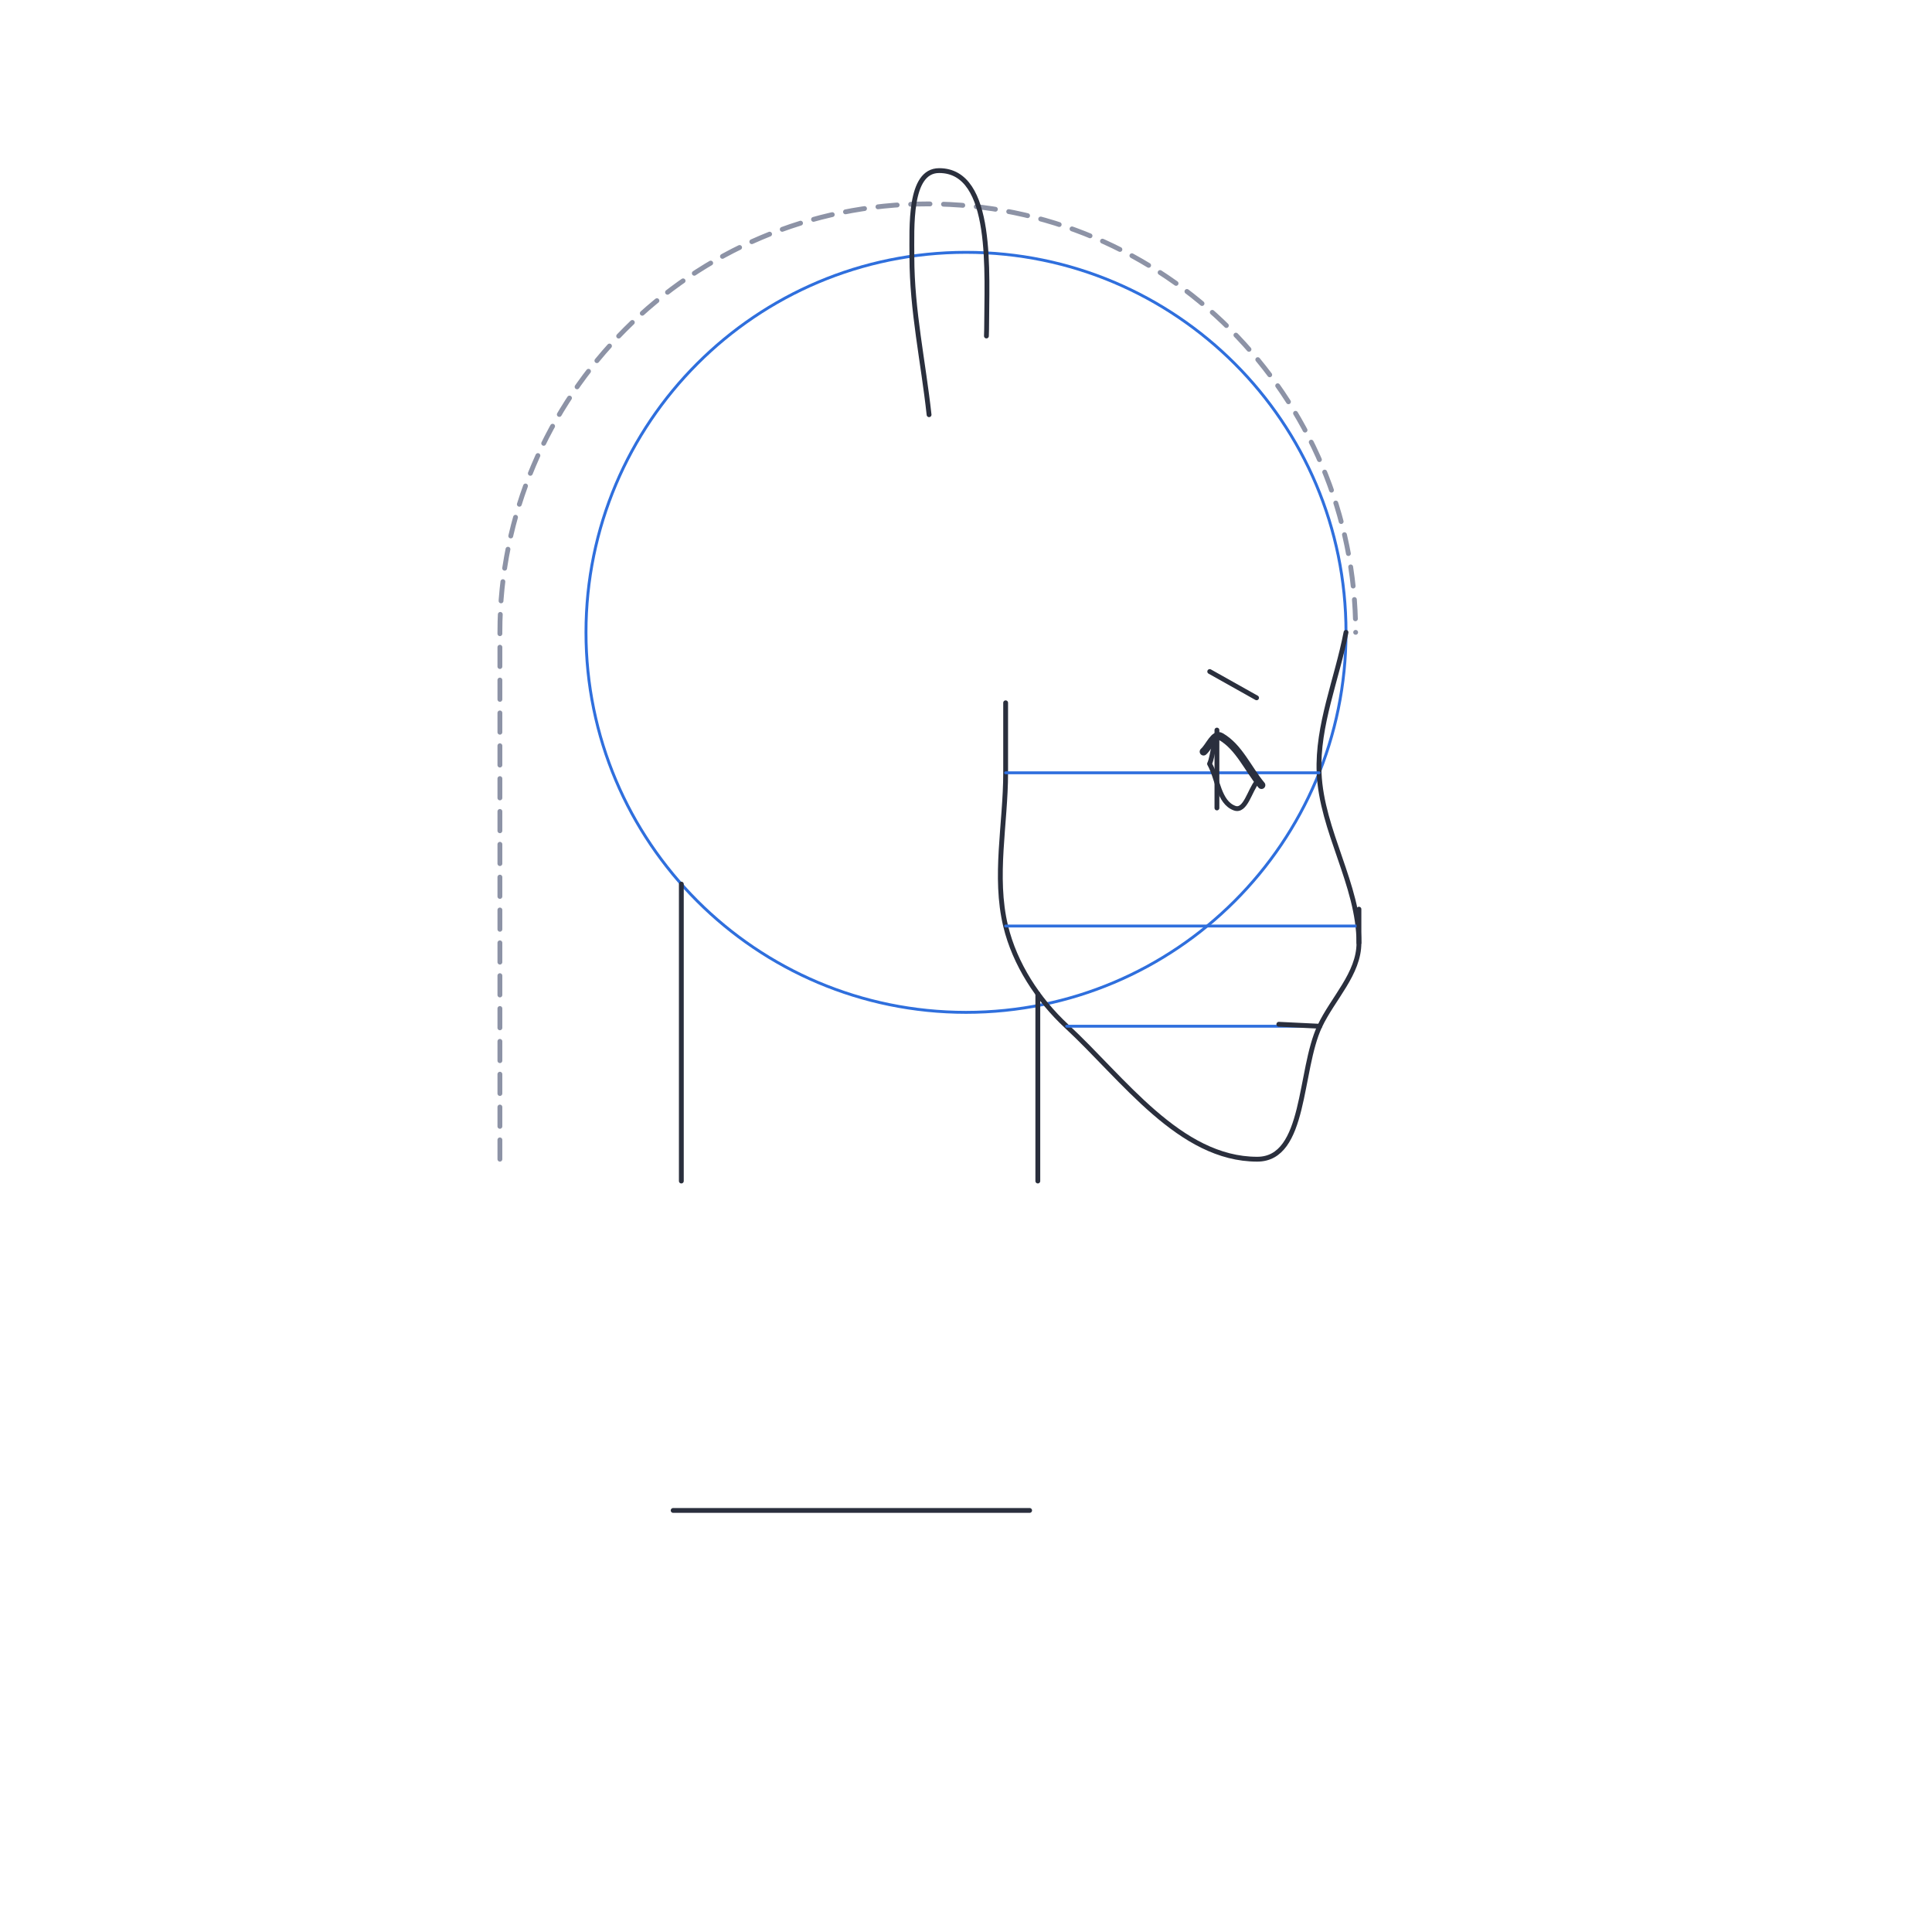
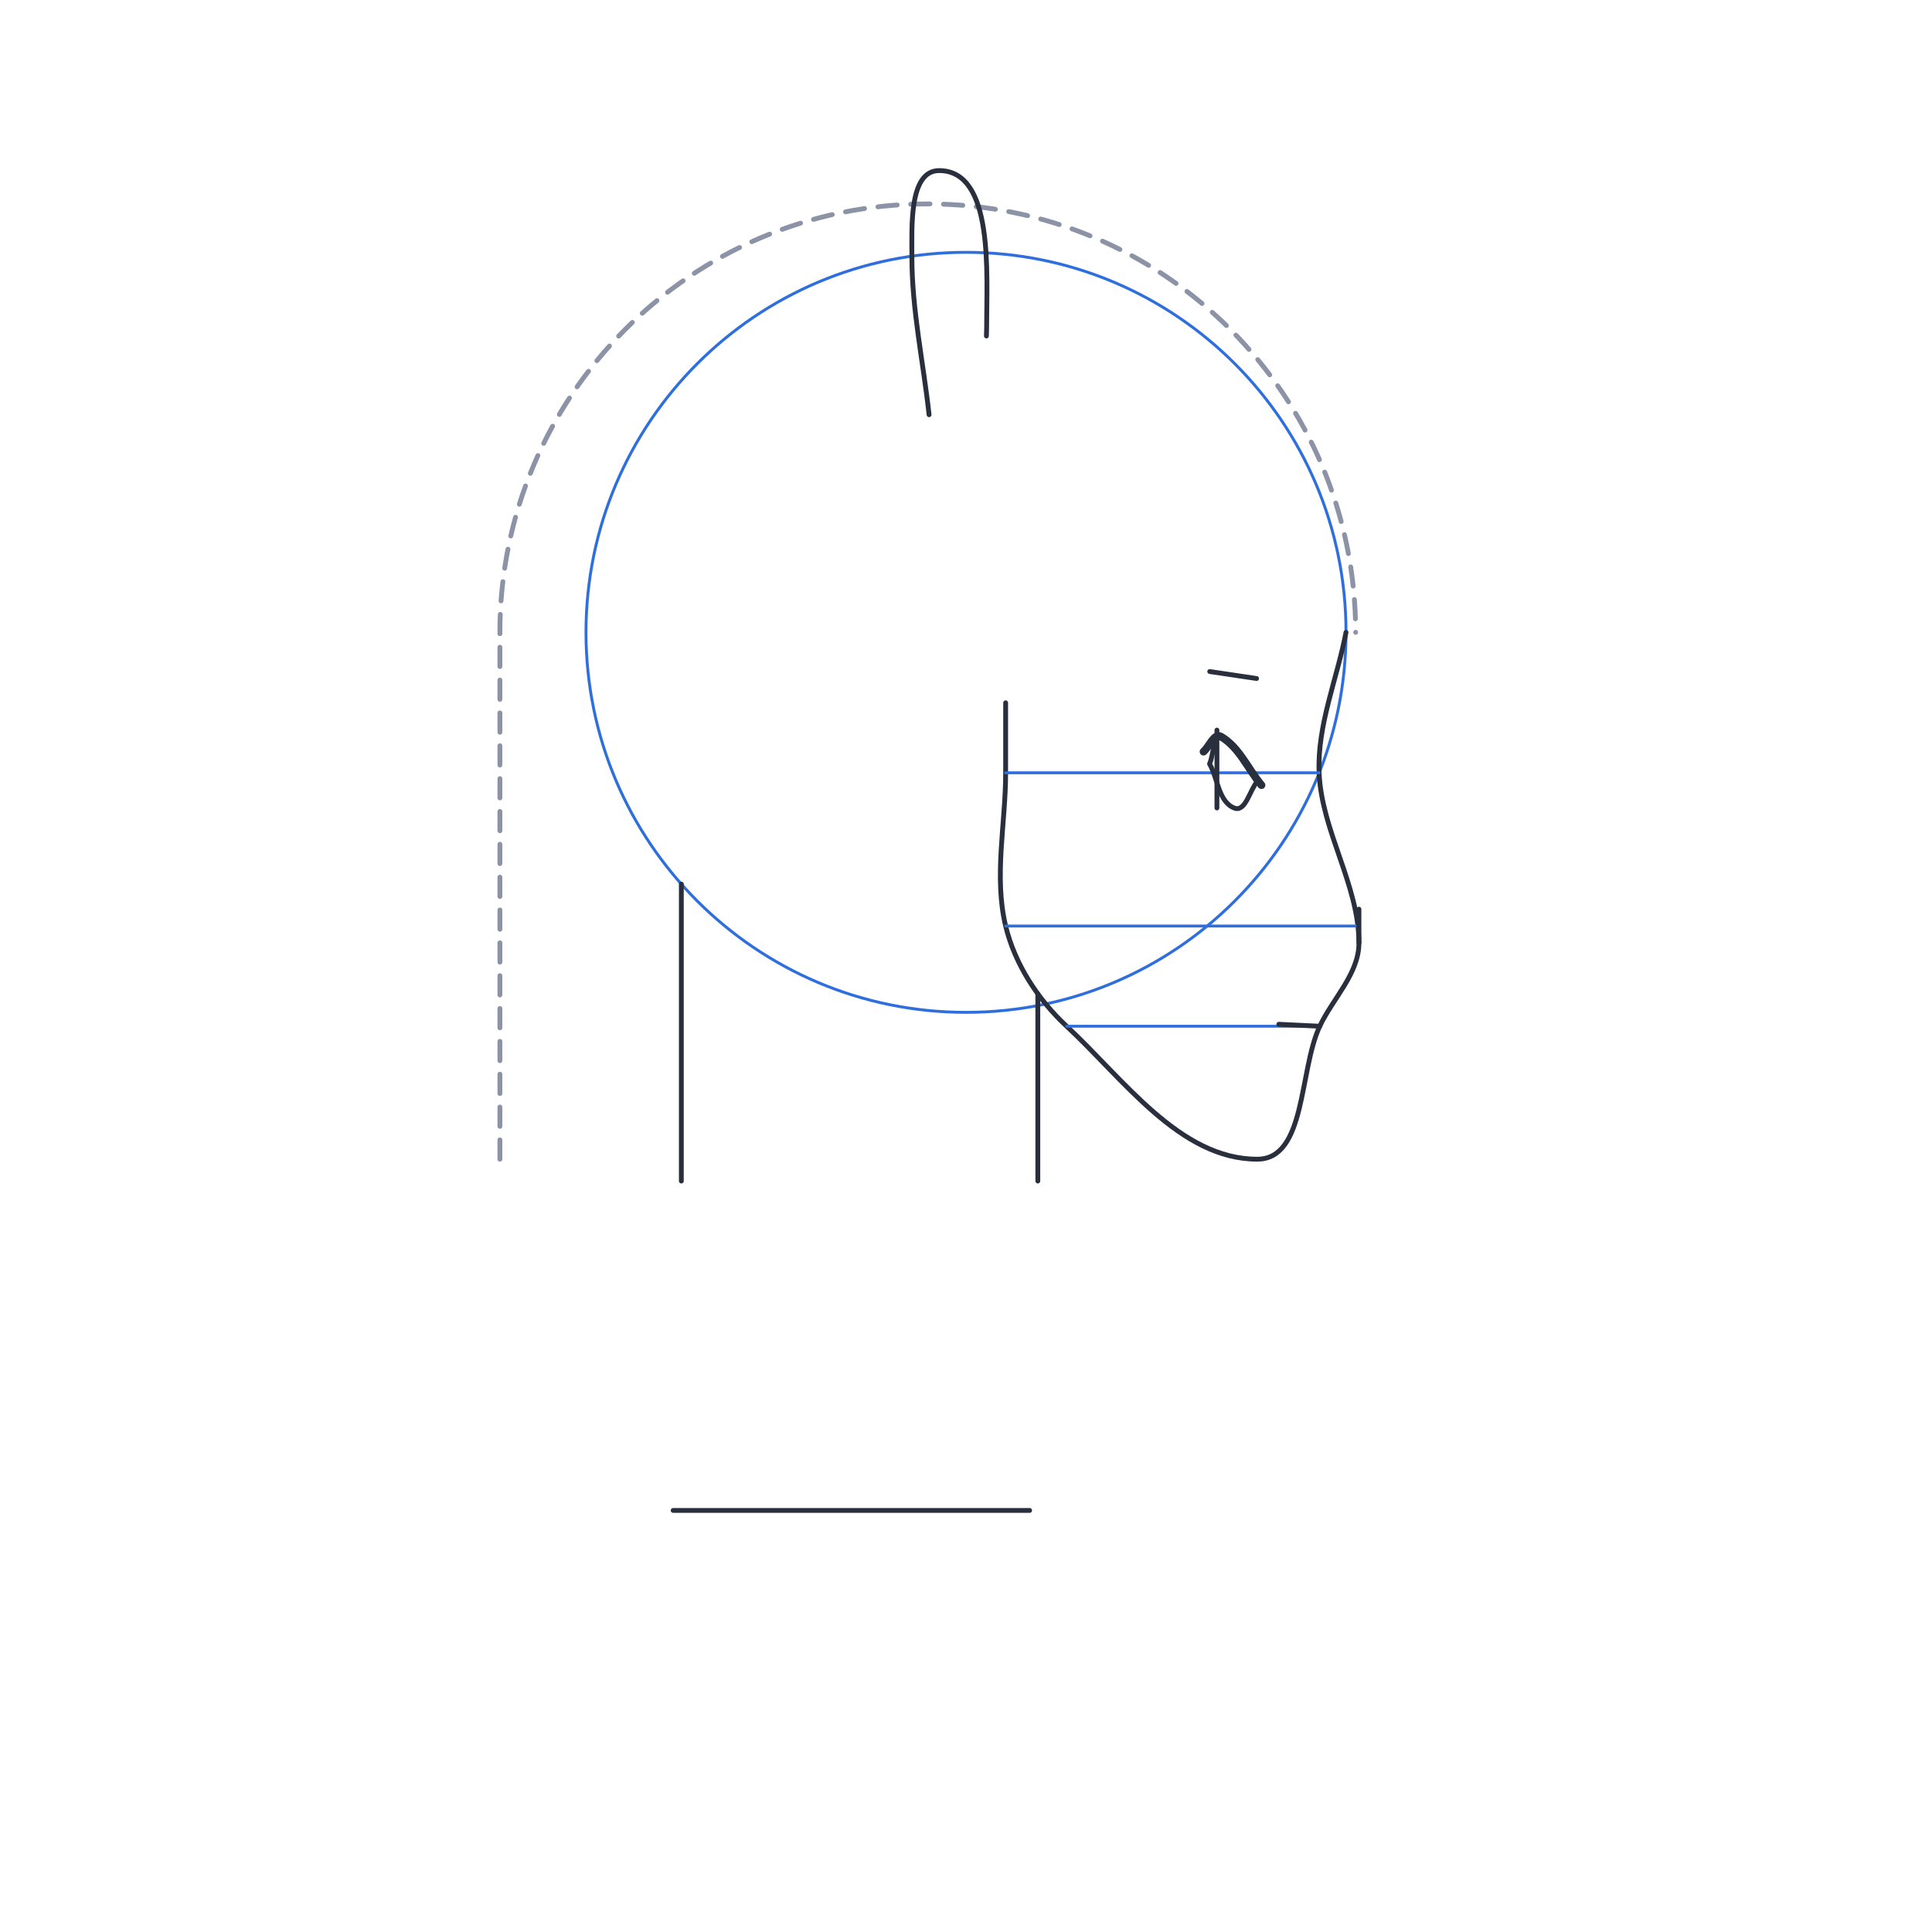
<svg xmlns="http://www.w3.org/2000/svg" width="1000" height="1000" viewBox="0 0 1000 1000">
  <g id="armature" fill="none" stroke="#2a2f3d" stroke-width="2.5" stroke-linecap="round" stroke-linejoin="round">
    <path id="hair-volume" d="M258.746 600 L258.746 327.299 C258.746 204.827 357.9 105.544 480.213 105.544 C602.526 105.544 701.68 204.827 701.68 327.299" stroke="#8d93a6" stroke-dasharray="10 7" />
    <circle id="skull" cx="500" cy="327.299" r="196.694" stroke="#2f6fdd" stroke-width="1.5" />
    <path id="face-outline" d="M696.694 327.299 C692.051 351.533 681.739 375.347 682.765 400 C684.019 430.116 703.309 457.902 703.386 488.044 C703.427 503.934 689.863 516.803 683.102 531.183 C672.316 554.122 676.091 600 650.743 600 C610.649 600 581.501 558.436 552.094 531.183 C537.248 517.424 525.255 498.993 520.518 479.313 C514.331 453.609 520.518 426.438 520.518 400 C520.518 387.921 520.518 375.841 520.518 363.762" />
    <line id="eye-level-line" x1="520.518" y1="400" x2="682.765" y2="400" stroke="#2f6fdd" stroke-width="1.5" />
    <line id="nose-level-line" x1="520.518" y1="479.313" x2="702.853" y2="479.313" stroke="#2f6fdd" stroke-width="1.5" />
    <line id="mouth-level-line" x1="552.094" y1="531.183" x2="683.102" y2="531.183" stroke="#2f6fdd" stroke-width="1.5" />
    <g id="eye-right">
      <path id="eye-opening-right" d="M626.057 395.346 C628.228 390.803 627.848 379.968 632.57 381.717 C641.676 385.089 644.683 396.897 650.739 404.487 C646.823 409.086 644.656 420.381 638.992 418.283 C630.761 415.235 630.369 402.992 626.057 395.346 Z" />
      <path id="lid-line-right" d="M652.938 406.388 C645.929 398.005 641.372 386.707 631.912 381.238 C628.481 379.255 625.941 386.449 622.955 389.055" stroke-width="4" />
      <line id="iris-right" x1="629.879" y1="377.889" x2="629.879" y2="418.199" />
    </g>
-     <line id="brow-line-right" x1="650.401" y1="361.194" x2="626.151" y2="347.585" />
+     <line id="brow-line-right" x1="650.401" y1="351.194" x2="626.151" y2="347.585" />
    <line id="nose-mark" x1="703.386" y1="470.583" x2="703.386" y2="488.044" />
    <line id="mouth-line" x1="661.916" y1="530.156" x2="683.102" y2="531.183" />
    <path id="ear-right" d="M480.884 214.659 C477.922 187.497 471.997 160.496 471.997 133.173 C471.997 117.495 470.418 88.301 486.096 88.301 C514.645 88.301 510.664 141.801 510.664 170.35 C510.664 171.539 510.6 172.727 510.568 173.915" />
    <g id="neck">
      <line id="neck-back" x1="352.659" y1="457.603" x2="352.659" y2="611.298" />
      <line id="neck-front" x1="537.173" y1="514.39" x2="537.173" y2="611.298" />
    </g>
    <line id="shoulder-line" x1="348.422" y1="781.8" x2="532.936" y2="781.8" />
  </g>
</svg>
